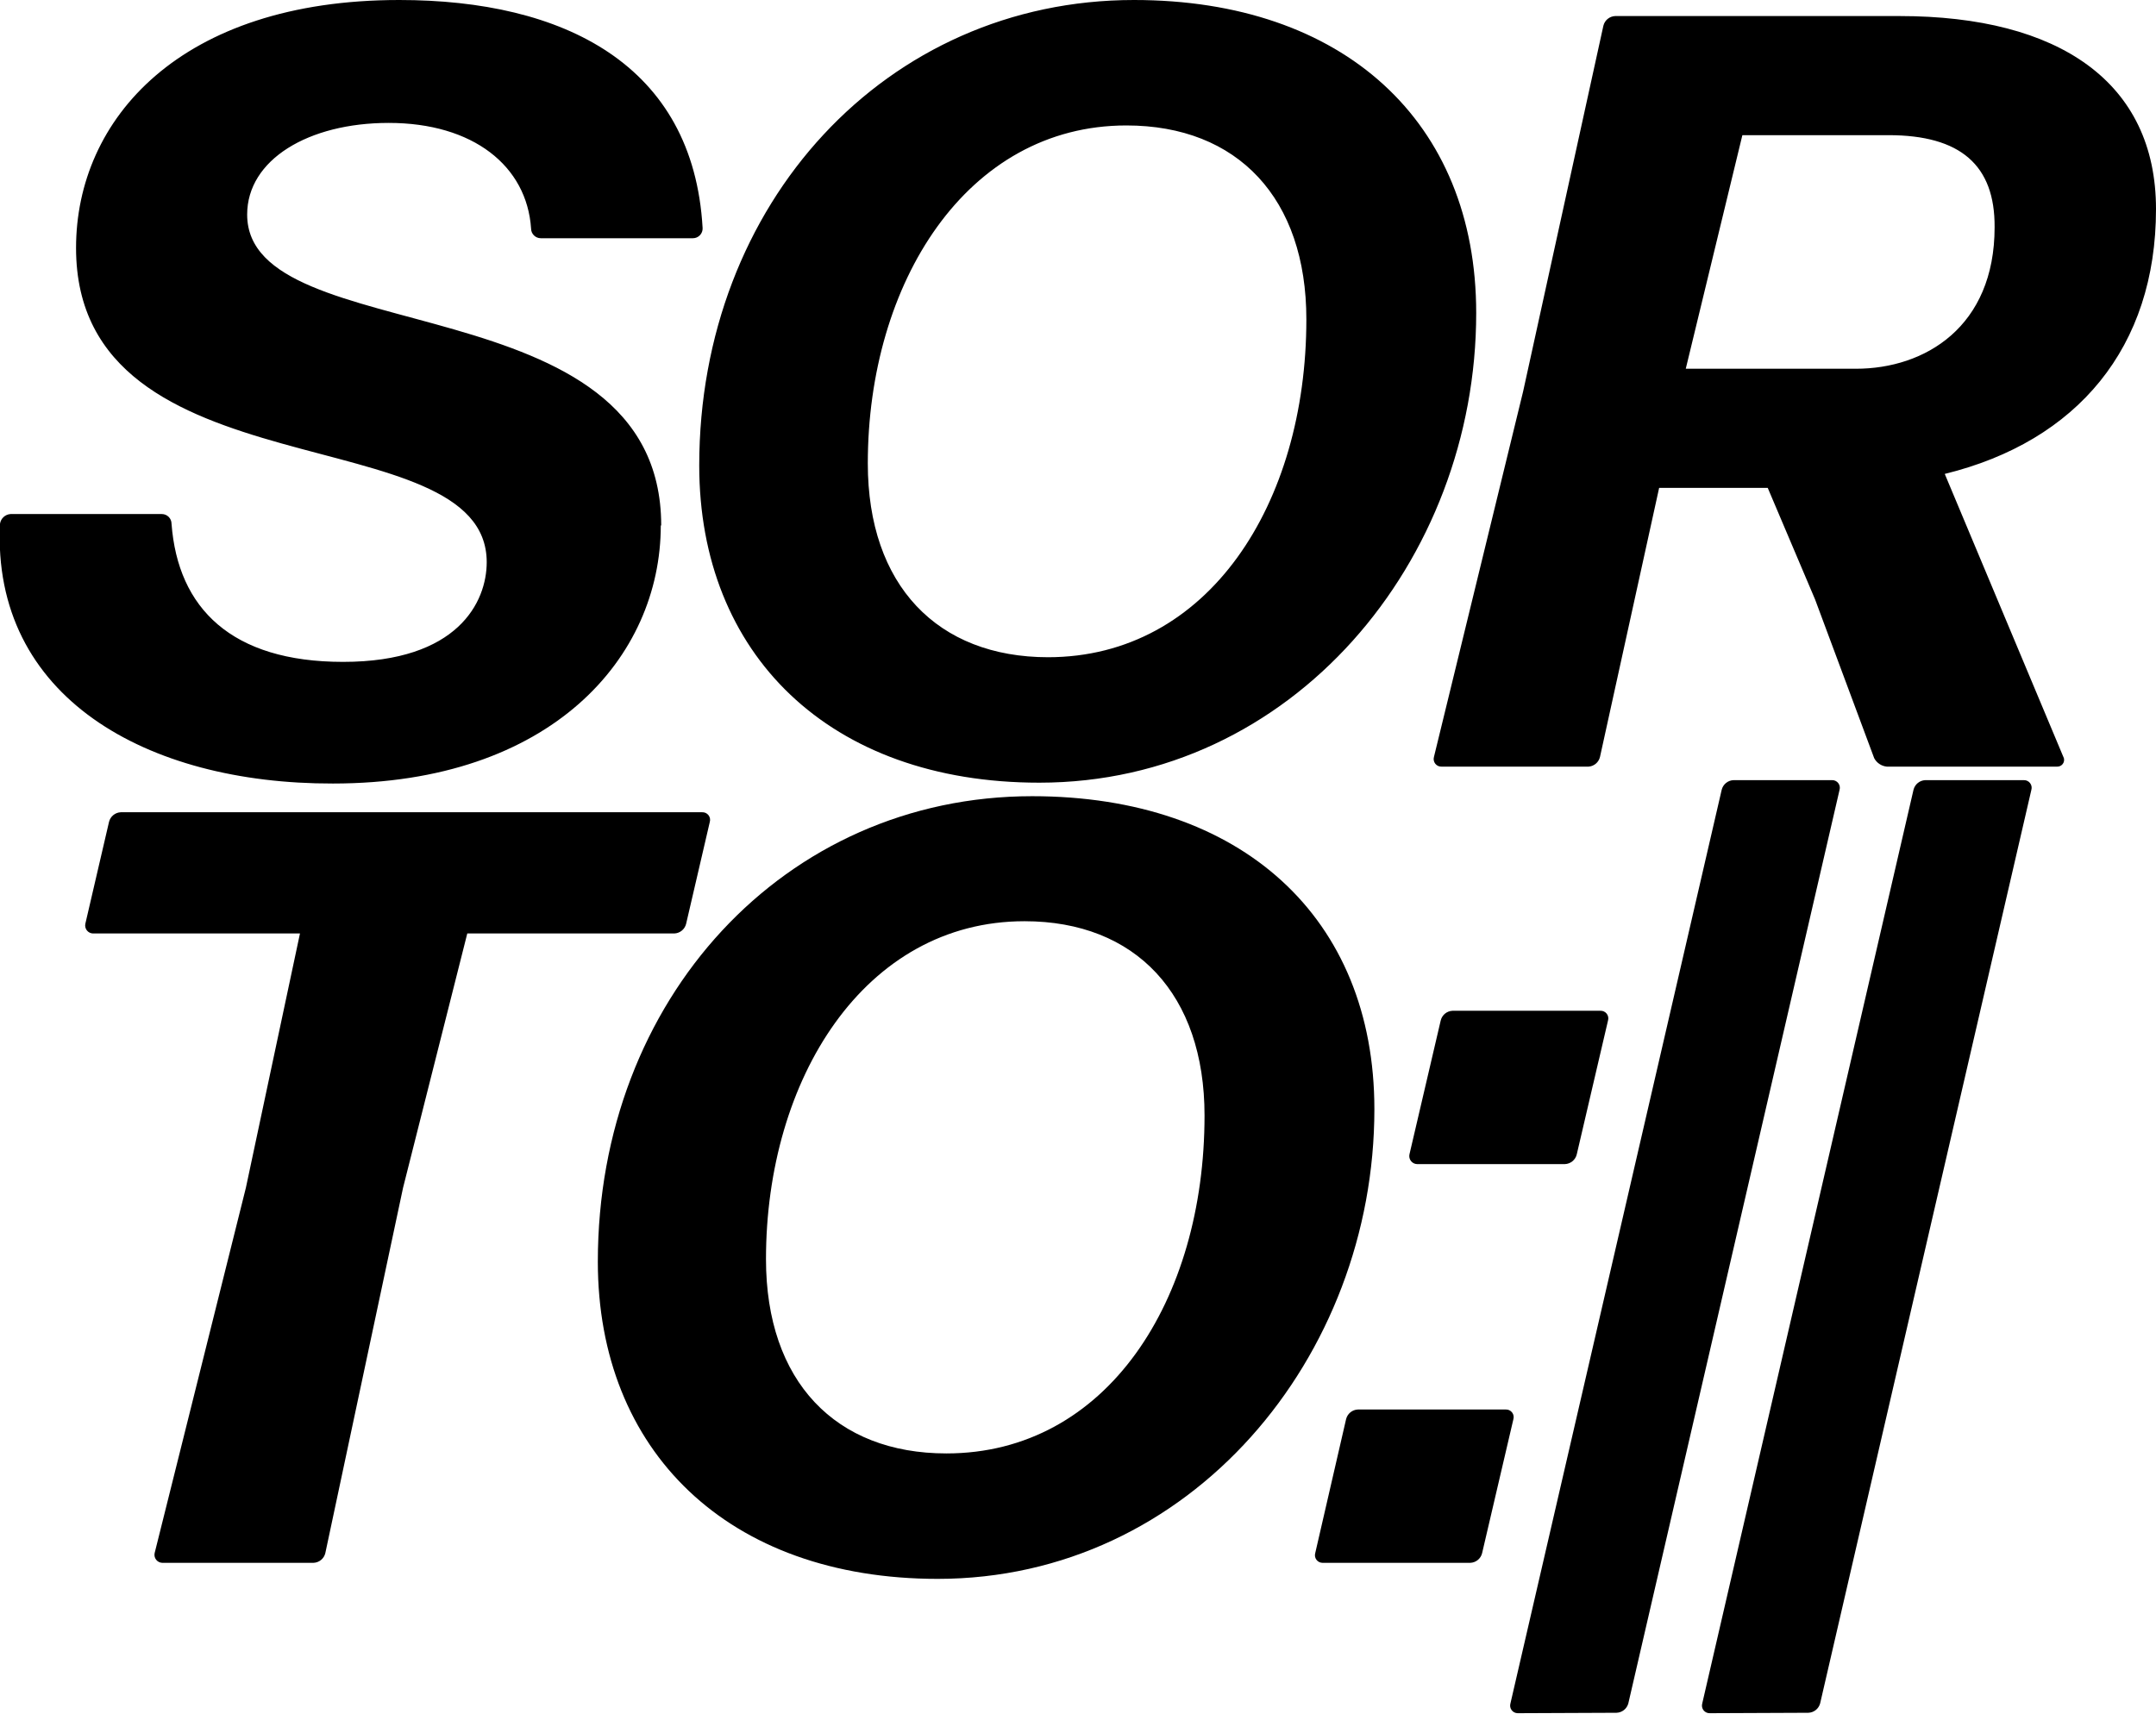
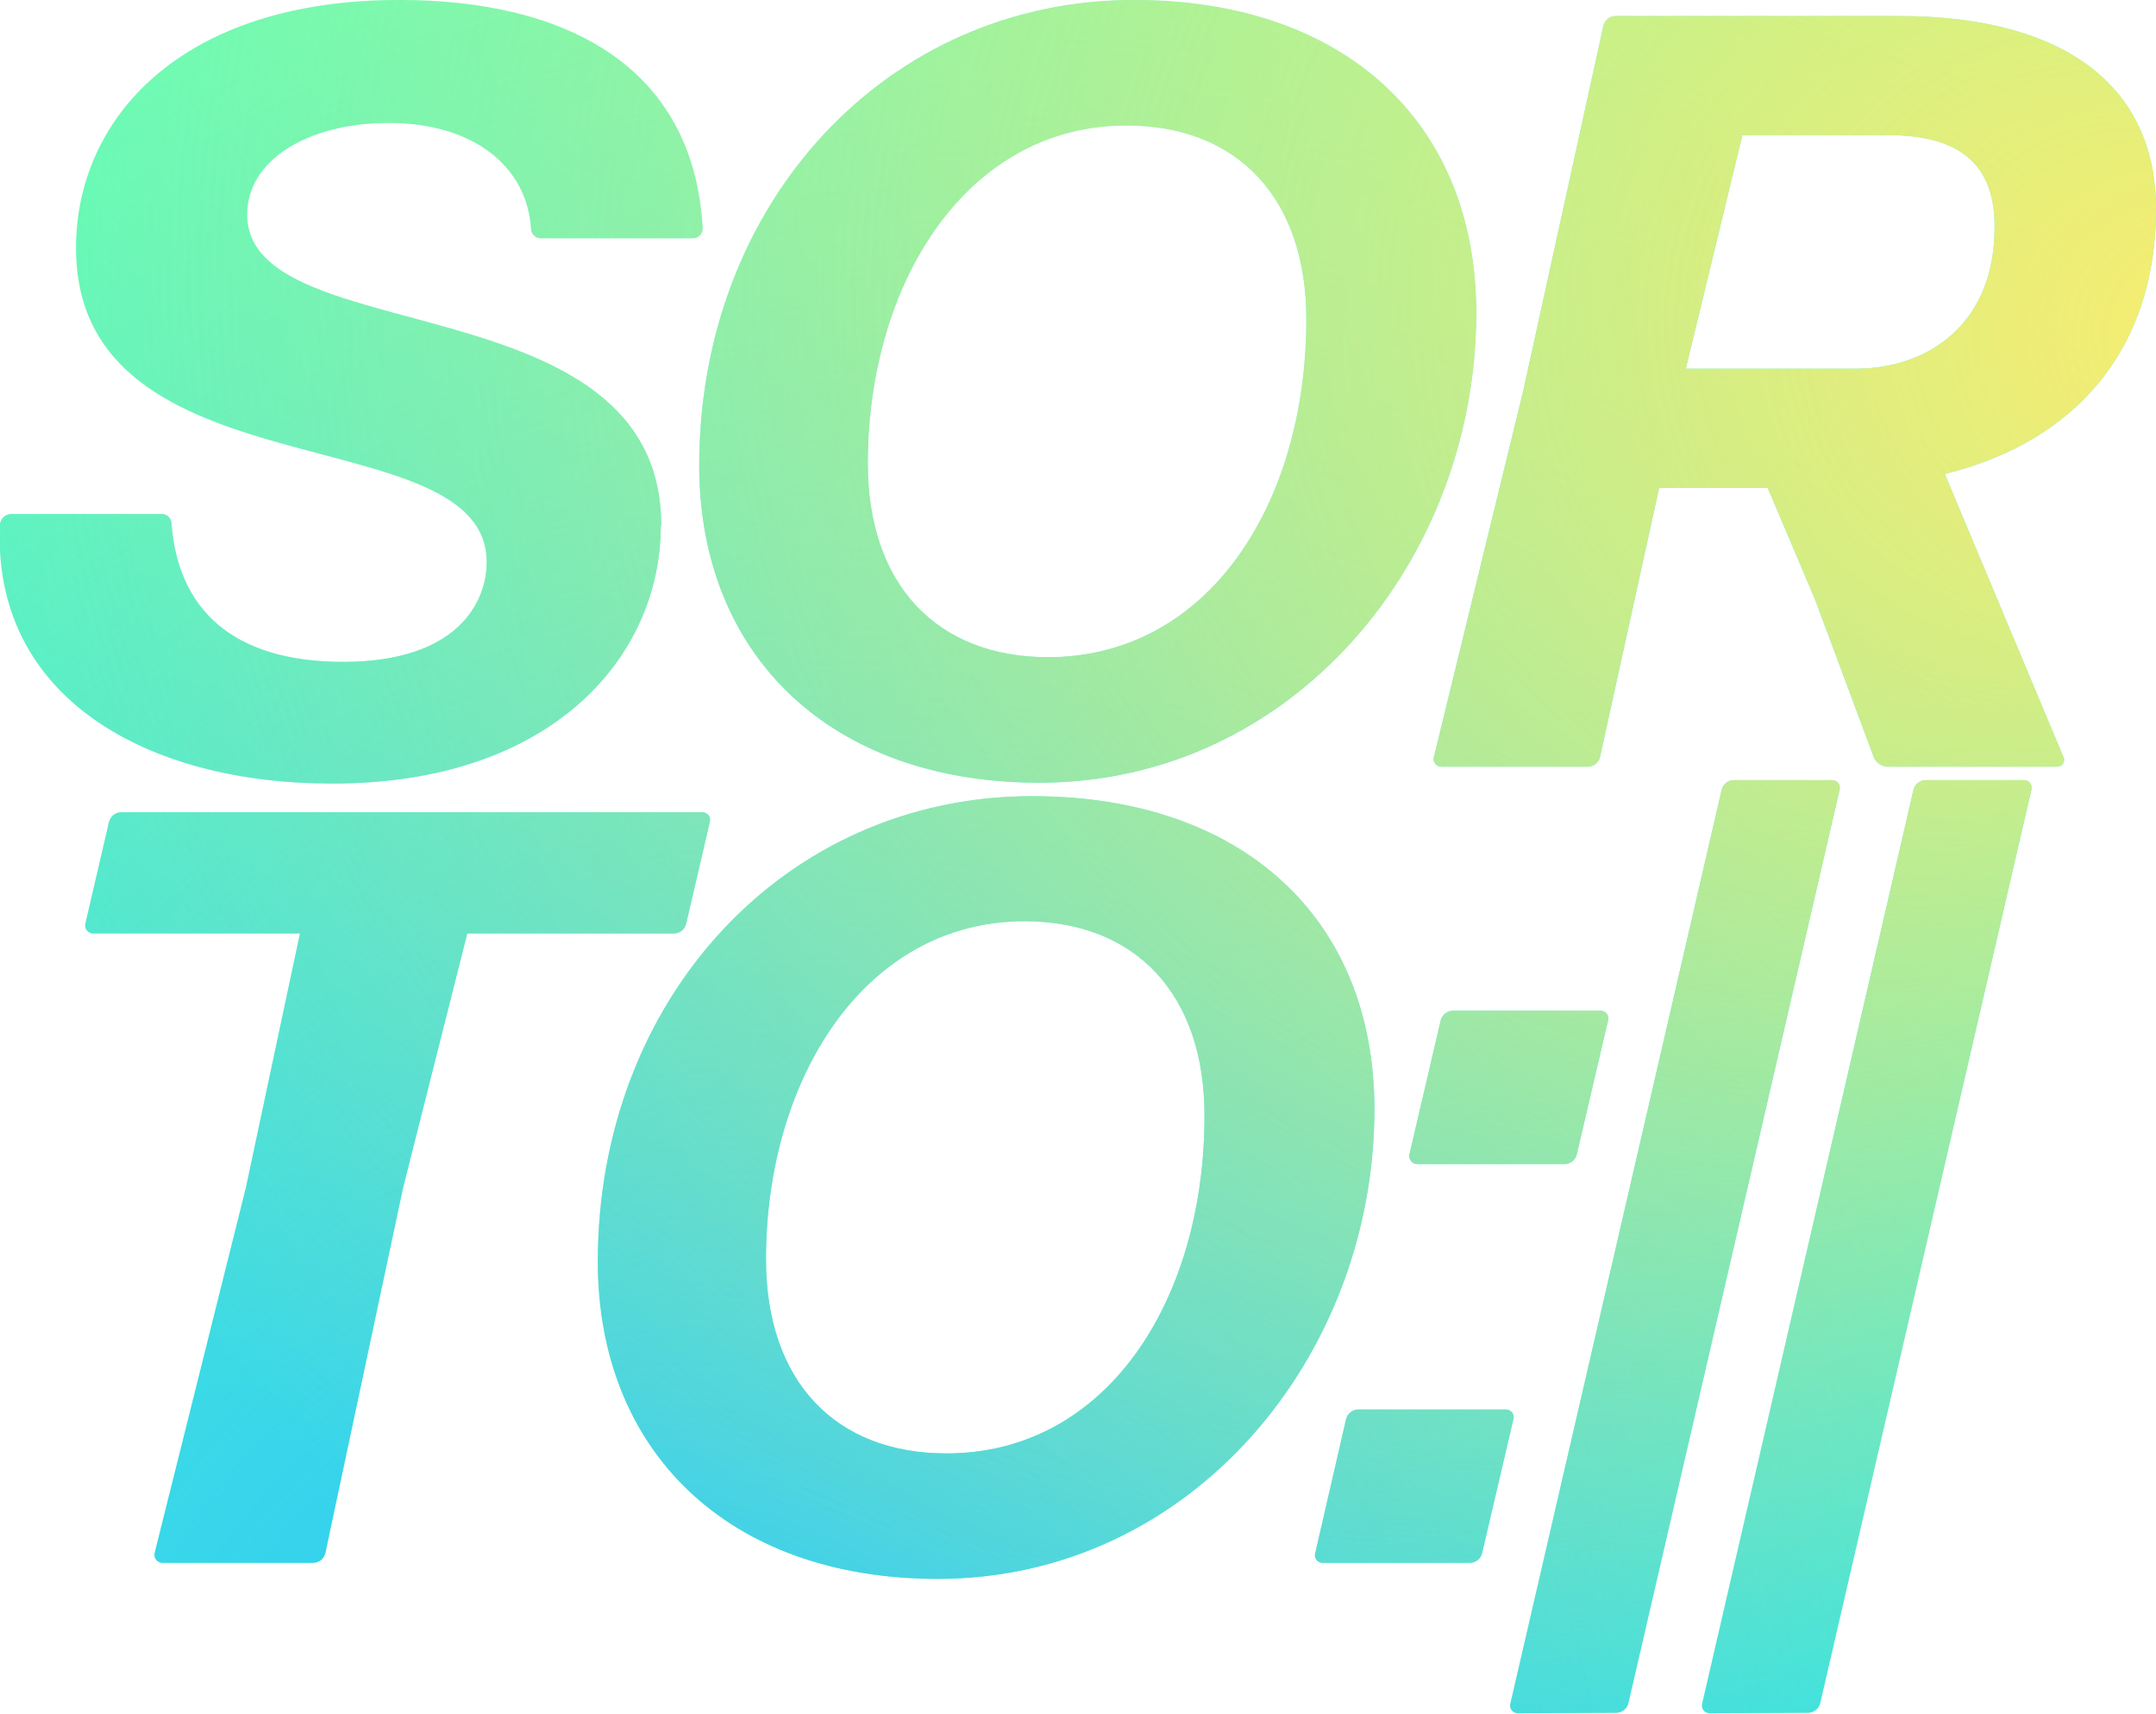
<svg xmlns="http://www.w3.org/2000/svg" viewBox="0 0 510.3 405.6">
-   <path d="M156.4 124.4c0 31.2-25.9 61.1-77.6 61.1C34.6 185.6-2 165 0 124a2.7 2.7 0 012.5-2.3h35.8a2.3 2.3 0 012.3 2.3c1.5 20 14.2 32.7 40.6 32.7 27.2 0 34-14.2 34-23.6 0-35-97.2-15.2-97.2-74.4C18 28.2 42.7 0 94.5 0c38.8 0 69.6 15.2 71.8 54a2.3 2.3 0 01-2.3 2.4h-36a2.3 2.3 0 01-2.3-2.3c-1-14.8-13.7-25-33.7-25-19 0-33.5 8.7-33.5 21.7 0 32.5 98 15.5 98 73.6zM246 185.3c-49.8 0-80.5-30.5-80.5-75.1C165.5 48.2 209.7 0 268.4 0c49.5 0 81 28.7 81 74.1 0 58.7-43.5 111.2-103.4 111.2zm2-29.7c38 0 61.2-36.3 61.2-80 0-28.6-16.2-45.9-42.6-45.9-37.8 0-61.2 37.3-61.2 80 0 28.9 16.5 45.9 42.7 45.9zM429.6 141.9l-11.2-26.4h-25.7l-14 63.7a3 3 0 01-2.7 2.3h-34.8a1.8 1.8 0 01-1.8-2.3l21.1-86.5 19-86.6a3 3 0 012.8-2.3h67.3c37.8 0 60.7 15.7 60.7 45.7 0 32.7-18.6 55-50 62.7l28.2 67.3a1.6 1.6 0 01-1.6 2h-40.3a3.8 3.8 0 01-3-2zM447 32h-34.6l-13.4 55.3h40.3c16.3 0 32.8-9.9 32.8-33.5C472.2 39.1 464 32 447 32zM38.4 370a1.9 1.9 0 01-1.8-2.3l21.6-86.5L71 221h-49a1.9 1.9 0 01-1.8-2.3l5.6-24.1a3 3 0 012.8-2.3h137.6a1.8 1.8 0 011.8 2.3l-5.6 24.1a3 3 0 01-2.8 2.3h-49l-15.2 60.2L77 367.7a3 3 0 01-2.8 2.3z" />
-   <path d="M222 373.8c-49.8 0-80.5-30.4-80.5-75.1 0-62 44.1-110.2 102.8-110.2 49.5 0 81 28.7 81 74.1 0 58.7-43.5 111.2-103.4 111.2zm2-29.7c38 0 61.1-36.3 61.1-80 0-28.7-16.3-46-42.6-46-37.9 0-61.2 37.4-61.2 80 0 29 16.5 46 42.7 46zM313 370a1.8 1.8 0 01-1.7-2.3l7.3-31.7a3 3 0 012.8-2.3h35a1.8 1.8 0 011.8 2.3l-7.4 31.7a3 3 0 01-2.8 2.3zm22.4-94.4a1.9 1.9 0 01-1.8-2.3l7.4-31.7a3 3 0 012.8-2.3h35a1.8 1.8 0 011.8 2.3l-7.4 31.7a3 3 0 01-2.8 2.3zM359.2 405.6a1.8 1.8 0 01-1.7-2.3l50-216.3a3 3 0 012.8-2.3h23.3a1.8 1.8 0 011.8 2.3l-50 216.3a3 3 0 01-2.8 2.2zM404.7 405.6a1.8 1.8 0 01-1.8-2.3l50-216.3a3 3 0 012.8-2.3H479a1.8 1.8 0 011.8 2.3l-50 216.3a3 3 0 01-2.8 2.2z" />
+   <defs>
+     <radialGradient id="g1" cx="50%" cy="100%" r="100%" fx="25%" fy="115%" gradientUnits="userSpaceOnUse">
+       <stop offset="0%" stop-color="#2ac3ff" />
+       <stop offset="100%" stop-color="#2ac3ff" stop-opacity="0" />
+     </radialGradient>
+     <radialGradient id="g2" cx="60%" cy="15%" r="80%" fx="105%" fy="20%" gradientUnits="userSpaceOnUse">
+       <stop offset="0%" stop-color="#FCEC6F" />
+       <stop offset="100%" stop-color="#FCEC6F" stop-opacity="0" />
+     </radialGradient>
+     <g id="shape">
+       <path d="M156.4 124.4c0 31.2-25.9 61.1-77.6 61.1C34.6 185.6-2 165 0 124a2.7 2.7 0 012.5-2.3h35.8a2.3 2.3 0 012.3 2.3c1.5 20 14.2 32.7 40.6 32.7 27.2 0 34-14.2 34-23.6 0-35-97.2-15.2-97.2-74.4C18 28.2 42.7 0 94.5 0c38.8 0 69.6 15.2 71.8 54a2.3 2.3 0 01-2.3 2.4h-36a2.3 2.3 0 01-2.3-2.3c-1-14.8-13.7-25-33.7-25-19 0-33.5 8.7-33.5 21.7 0 32.5 98 15.5 98 73.6zM246 185.3c-49.8 0-80.5-30.5-80.5-75.1C165.5 48.2 209.7 0 268.4 0c49.5 0 81 28.7 81 74.1 0 58.7-43.5 111.2-103.4 111.2zm2-29.7c38 0 61.2-36.3 61.2-80 0-28.6-16.2-45.9-42.6-45.9-37.8 0-61.2 37.3-61.2 80 0 28.9 16.5 45.9 42.7 45.9zM429.6 141.9l-11.2-26.4h-25.7l-14 63.7a3 3 0 01-2.7 2.3h-34.8a1.8 1.8 0 01-1.8-2.3l21.1-86.5 19-86.6a3 3 0 012.8-2.3h67.3c37.8 0 60.7 15.7 60.7 45.7 0 32.7-18.6 55-50 62.7l28.2 67.3a1.6 1.6 0 01-1.6 2h-40.3a3.8 3.8 0 01-3-2zM447 32h-34.6l-13.4 55.3h40.3c16.3 0 32.8-9.9 32.8-33.5C472.2 39.1 464 32 447 32zM38.4 370a1.9 1.9 0 01-1.8-2.3l21.6-86.5L71 221h-49a1.9 1.9 0 01-1.8-2.3l5.6-24.1a3 3 0 012.8-2.3h137.6a1.8 1.8 0 011.8 2.3l-5.6 24.1a3 3 0 01-2.8 2.3h-49l-15.2 60.2L77 367.7a3 3 0 01-2.8 2.3z" />
+       <path d="M222 373.8c-49.8 0-80.5-30.4-80.5-75.1 0-62 44.1-110.2 102.8-110.2 49.5 0 81 28.7 81 74.1 0 58.7-43.5 111.2-103.4 111.2zm2-29.7c38 0 61.1-36.3 61.1-80 0-28.7-16.3-46-42.6-46-37.9 0-61.2 37.4-61.2 80 0 29 16.5 46 42.7 46zM313 370a1.8 1.8 0 01-1.7-2.3l7.3-31.7a3 3 0 012.8-2.3h35a1.8 1.8 0 011.8 2.3l-7.4 31.7a3 3 0 01-2.8 2.3zm22.4-94.4a1.9 1.9 0 01-1.8-2.3l7.4-31.7a3 3 0 012.8-2.3h35a1.8 1.8 0 011.8 2.3l-7.4 31.7a3 3 0 01-2.8 2.3zM359.2 405.6a1.8 1.8 0 01-1.7-2.3l50-216.3a3 3 0 012.8-2.3h23.3a1.8 1.8 0 011.8 2.3l-50 216.3a3 3 0 01-2.8 2.2zM404.7 405.6a1.8 1.8 0 01-1.8-2.3l50-216.3a3 3 0 012.8-2.3H479a1.8 1.8 0 011.8 2.3l-50 216.3a3 3 0 01-2.8 2.2z" />
+     </g>
+   </defs>
+   <use href="#shape" fill="#57ffbd" />
+   <use href="#shape" fill="url(#g1)" />
+   <use href="#shape" fill="url(#g2)" />
</svg>
